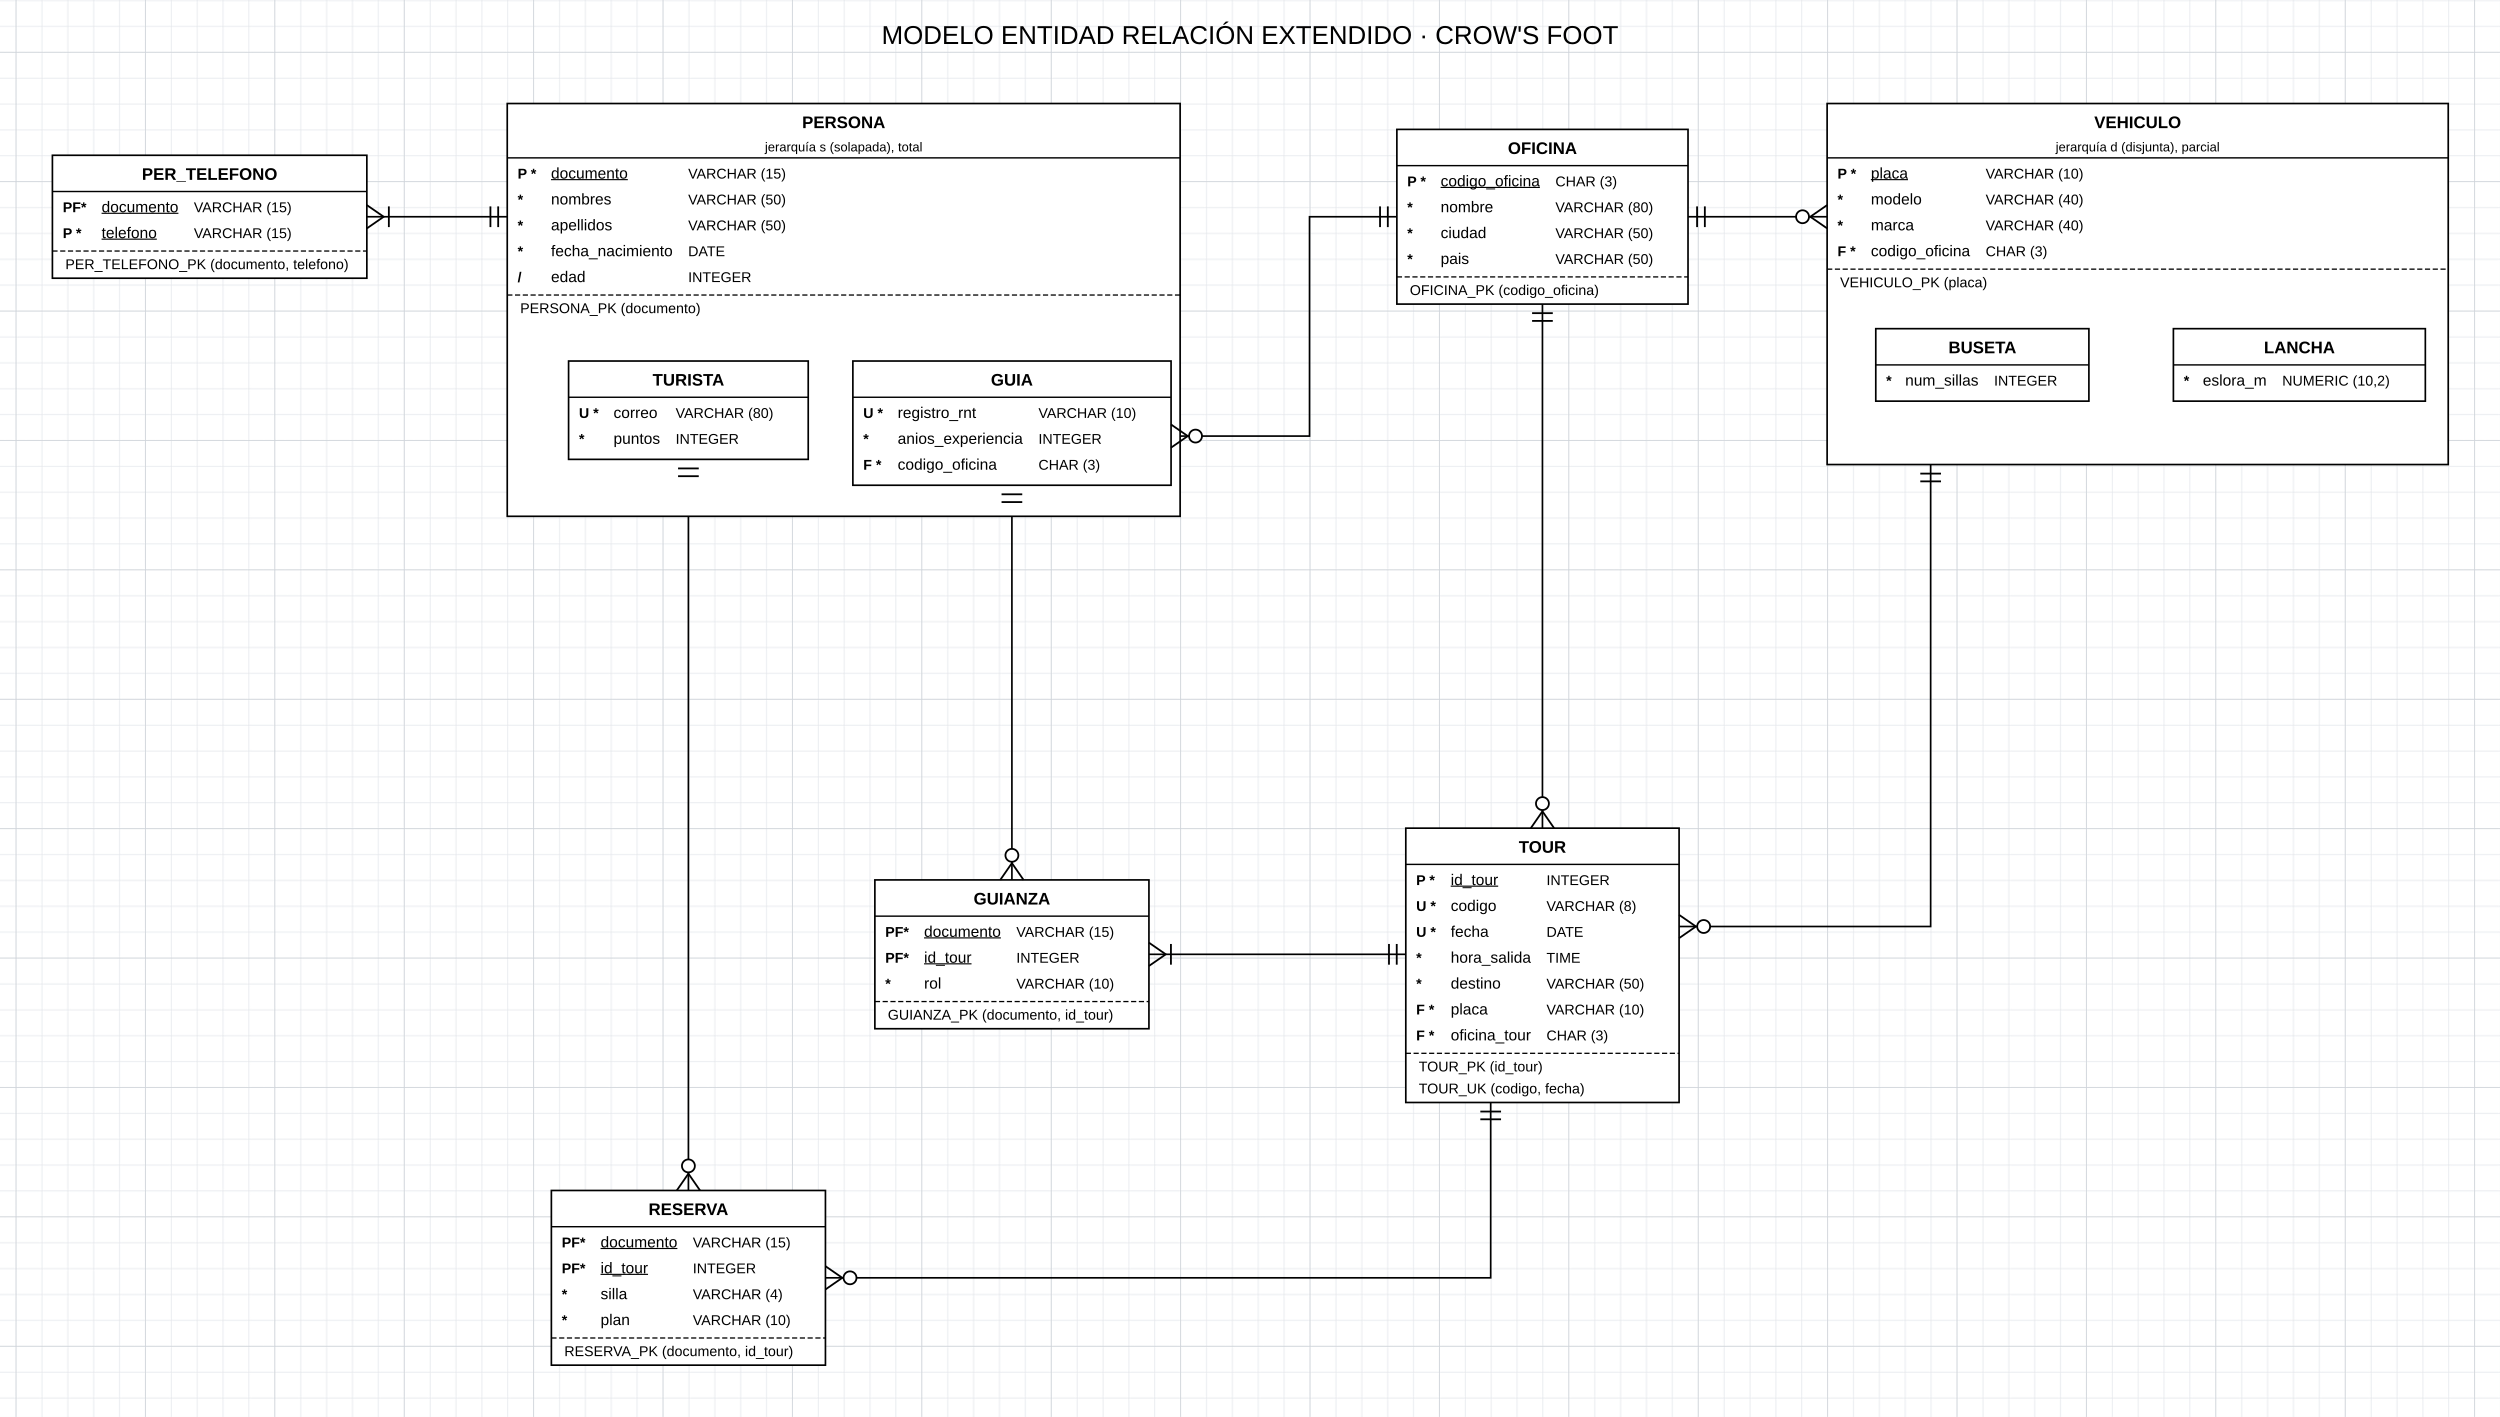
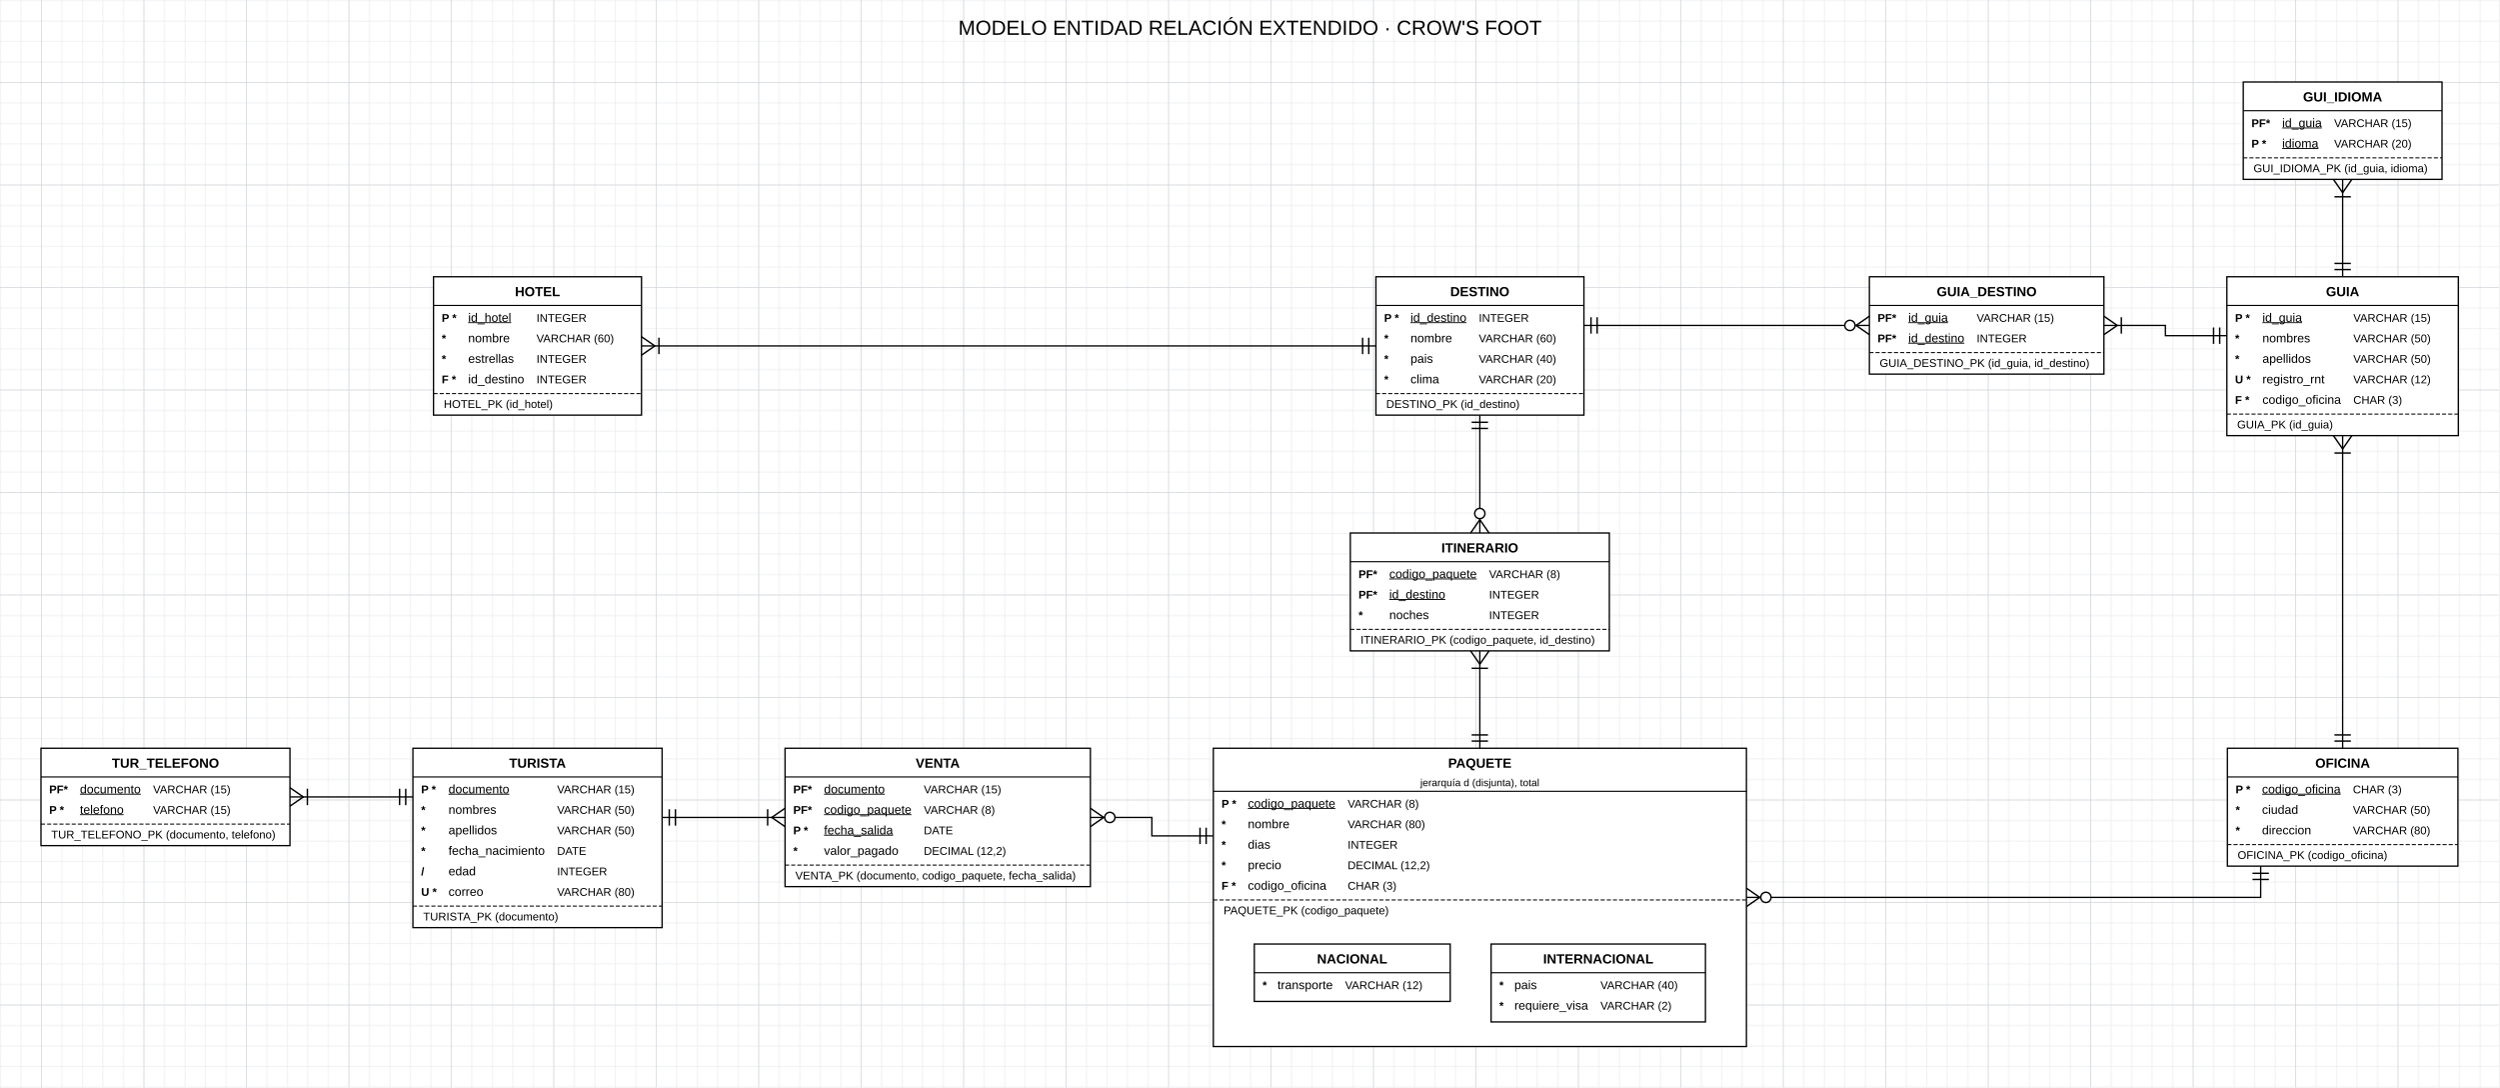
- <svg xmlns="http://www.w3.org/2000/svg" viewBox="-12 -40 1932 1095" width="1932" height="1095" font-family="Arial, Helvetica, sans-serif" role="img">
+ <svg xmlns="http://www.w3.org/2000/svg" viewBox="-40 -80 2439 1061" width="2439" height="1061" font-family="Arial, Helvetica, sans-serif" role="img">
  <defs>
    <pattern id="g1" width="20" height="20" patternUnits="userSpaceOnUse">
      <path d="M 20 0 L 0 0 0 20" fill="none" stroke="#e3e6ea" stroke-width="1" />
    </pattern>
    <pattern id="g2" width="100" height="100" patternUnits="userSpaceOnUse">
      <rect width="100" height="100" fill="url(#g1)" />
      <path d="M 100 0 L 0 0 0 100" fill="none" stroke="#cfd4da" stroke-width="1.2" />
    </pattern>
  </defs>
-   <rect x="-12" y="-40" width="1932" height="1095" fill="#ffffff" />
-   <rect x="-12" y="-40" width="1932" height="1095" fill="url(#g2)" />
-   <text x="954" y="-6" text-anchor="middle" font-size="20" fill="#000">MODELO ENTIDAD RELACIÓN EXTENDIDO · CROW'S FOOT</text>
-   <polyline points="380.0,127.5 271.5,127.5" fill="none" stroke="#000" stroke-width="1.3" />
-   <polyline points="892.9,297.0 1000.0,297.0 1000.0,127.5 1067.5,127.5" fill="none" stroke="#000" stroke-width="1.3" />
-   <polyline points="1400.0,127.5 1292.5,127.5" fill="none" stroke="#000" stroke-width="1.3" />
-   <polyline points="1180.0,600.0 1180.0,195.0" fill="none" stroke="#000" stroke-width="1.3" />
-   <polyline points="1285.6,676.0 1480.0,676.0 1480.0,319.0" fill="none" stroke="#000" stroke-width="1.3" />
-   <polyline points="770.0,640.0 770.0,335.0" fill="none" stroke="#000" stroke-width="1.3" />
-   <polyline points="875.9,697.5 1074.4,697.5" fill="none" stroke="#000" stroke-width="1.3" />
-   <polyline points="520.0,880.0 520.0,315.0" fill="none" stroke="#000" stroke-width="1.3" />
-   <polyline points="625.9,947.5 1140.0,947.5 1140.0,812.0" fill="none" stroke="#000" stroke-width="1.3" />
-   <rect x="380.0" y="40.0" width="520.0" height="319.0" fill="#fff" stroke="#000" stroke-width="1.3" />
-   <text x="640.0" y="59.0" text-anchor="middle" font-size="13" font-weight="bold" fill="#000">PERSONA</text>
-   <text x="640.0" y="77.0" text-anchor="middle" font-size="10" fill="#000">jerarquía s (solapada), total</text>
-   <line x1="380.0" y1="82.0" x2="900.0" y2="82.0" stroke="#000" stroke-width="1.1" />
-   <text x="388.0" y="98.0" font-size="11" font-weight="bold" fill="#000">P *</text>
-   <text x="413.8" y="98.0" font-size="12" fill="#000" text-decoration="underline">documento</text>
-   <text x="519.8" y="98.0" font-size="11" fill="#000">VARCHAR (15)</text>
-   <text x="388.0" y="118.0" font-size="11" font-weight="bold" fill="#000">*</text>
-   <text x="413.8" y="118.0" font-size="12" fill="#000">nombres</text>
-   <text x="519.8" y="118.0" font-size="11" fill="#000">VARCHAR (50)</text>
-   <text x="388.0" y="138.0" font-size="11" font-weight="bold" fill="#000">*</text>
-   <text x="413.8" y="138.0" font-size="12" fill="#000">apellidos</text>
-   <text x="519.8" y="138.0" font-size="11" fill="#000">VARCHAR (50)</text>
-   <text x="388.0" y="158.0" font-size="11" font-weight="bold" fill="#000">*</text>
-   <text x="413.8" y="158.0" font-size="12" fill="#000">fecha_nacimiento</text>
-   <text x="519.8" y="158.0" font-size="11" fill="#000">DATE</text>
-   <text x="388.0" y="178.0" font-size="11" font-weight="bold" fill="#000">/</text>
-   <text x="413.8" y="178.0" font-size="12" fill="#000">edad</text>
-   <text x="519.8" y="178.0" font-size="11" fill="#000">INTEGER</text>
-   <line x1="380.0" y1="188.0" x2="900.0" y2="188.0" stroke="#000" stroke-width="1" stroke-dasharray="4 2" />
-   <text x="390.0" y="202.0" font-size="11" fill="#000">PERSONA_PK (documento)</text>
-   <rect x="647.1" y="239.0" width="245.9" height="96.0" fill="#fff" stroke="#000" stroke-width="1.3" />
-   <text x="770.0" y="258.0" text-anchor="middle" font-size="13" font-weight="bold" fill="#000">GUIA</text>
-   <line x1="647.1" y1="267.0" x2="892.9" y2="267.0" stroke="#000" stroke-width="1.1" />
-   <text x="655.1" y="283.0" font-size="11" font-weight="bold" fill="#000">U *</text>
-   <text x="681.7" y="283.0" font-size="12" fill="#000">registro_rnt</text>
-   <text x="790.5" y="283.0" font-size="11" fill="#000">VARCHAR (10)</text>
-   <text x="655.1" y="303.0" font-size="11" font-weight="bold" fill="#000">*</text>
-   <text x="681.7" y="303.0" font-size="12" fill="#000">anios_experiencia</text>
-   <text x="790.5" y="303.0" font-size="11" fill="#000">INTEGER</text>
-   <text x="655.1" y="323.0" font-size="11" font-weight="bold" fill="#000">F *</text>
-   <text x="681.7" y="323.0" font-size="12" fill="#000">codigo_oficina</text>
-   <text x="790.5" y="323.0" font-size="11" fill="#000">CHAR (3)</text>
-   <rect x="427.4" y="239.0" width="185.2" height="76.0" fill="#fff" stroke="#000" stroke-width="1.3" />
-   <text x="520.0" y="258.0" text-anchor="middle" font-size="13" font-weight="bold" fill="#000">TURISTA</text>
-   <line x1="427.4" y1="267.0" x2="612.6" y2="267.0" stroke="#000" stroke-width="1.1" />
-   <text x="435.4" y="283.0" font-size="11" font-weight="bold" fill="#000">U *</text>
-   <text x="462.1" y="283.0" font-size="12" fill="#000">correo</text>
-   <text x="510.1" y="283.0" font-size="11" fill="#000">VARCHAR (80)</text>
-   <text x="435.4" y="303.0" font-size="11" font-weight="bold" fill="#000">*</text>
-   <text x="462.1" y="303.0" font-size="12" fill="#000">puntos</text>
-   <text x="510.1" y="303.0" font-size="11" fill="#000">INTEGER</text>
-   <rect x="28.5" y="80.0" width="243.0" height="95.0" fill="#fff" stroke="#000" stroke-width="1.3" />
-   <text x="150.0" y="99.0" text-anchor="middle" font-size="13" font-weight="bold" fill="#000">PER_TELEFONO</text>
-   <line x1="28.5" y1="108.0" x2="271.5" y2="108.0" stroke="#000" stroke-width="1.1" />
-   <text x="36.5" y="124.0" font-size="11" font-weight="bold" fill="#000">PF*</text>
-   <text x="66.5" y="124.0" font-size="12" fill="#000" text-decoration="underline">documento</text>
-   <text x="137.8" y="124.0" font-size="11" fill="#000">VARCHAR (15)</text>
-   <text x="36.5" y="144.0" font-size="11" font-weight="bold" fill="#000">P *</text>
-   <text x="66.5" y="144.0" font-size="12" fill="#000" text-decoration="underline">telefono</text>
-   <text x="137.8" y="144.0" font-size="11" fill="#000">VARCHAR (15)</text>
-   <line x1="28.5" y1="154.0" x2="271.5" y2="154.0" stroke="#000" stroke-width="1" stroke-dasharray="4 2" />
-   <text x="38.5" y="168.0" font-size="11" fill="#000">PER_TELEFONO_PK (documento, telefono)</text>
-   <rect x="1067.5" y="60.0" width="225.0" height="135.0" fill="#fff" stroke="#000" stroke-width="1.3" />
-   <text x="1180.0" y="79.0" text-anchor="middle" font-size="13" font-weight="bold" fill="#000">OFICINA</text>
-   <line x1="1067.5" y1="88.0" x2="1292.5" y2="88.0" stroke="#000" stroke-width="1.1" />
-   <text x="1075.5" y="104.0" font-size="11" font-weight="bold" fill="#000">P *</text>
-   <text x="1101.3" y="104.0" font-size="12" fill="#000" text-decoration="underline">codigo_oficina</text>
-   <text x="1190.0" y="104.0" font-size="11" fill="#000">CHAR (3)</text>
-   <text x="1075.5" y="124.0" font-size="11" font-weight="bold" fill="#000">*</text>
-   <text x="1101.3" y="124.0" font-size="12" fill="#000">nombre</text>
-   <text x="1190.0" y="124.0" font-size="11" fill="#000">VARCHAR (80)</text>
-   <text x="1075.5" y="144.0" font-size="11" font-weight="bold" fill="#000">*</text>
-   <text x="1101.3" y="144.0" font-size="12" fill="#000">ciudad</text>
-   <text x="1190.0" y="144.0" font-size="11" fill="#000">VARCHAR (50)</text>
-   <text x="1075.5" y="164.0" font-size="11" font-weight="bold" fill="#000">*</text>
-   <text x="1101.3" y="164.0" font-size="12" fill="#000">pais</text>
-   <text x="1190.0" y="164.0" font-size="11" fill="#000">VARCHAR (50)</text>
-   <line x1="1067.5" y1="174.0" x2="1292.5" y2="174.0" stroke="#000" stroke-width="1" stroke-dasharray="4 2" />
-   <text x="1077.5" y="188.0" font-size="11" fill="#000">OFICINA_PK (codigo_oficina)</text>
-   <rect x="1400.0" y="40.0" width="480.0" height="279.0" fill="#fff" stroke="#000" stroke-width="1.3" />
-   <text x="1640.0" y="59.0" text-anchor="middle" font-size="13" font-weight="bold" fill="#000">VEHICULO</text>
-   <text x="1640.0" y="77.0" text-anchor="middle" font-size="10" fill="#000">jerarquía d (disjunta), parcial</text>
-   <line x1="1400.0" y1="82.0" x2="1880.0" y2="82.0" stroke="#000" stroke-width="1.1" />
-   <text x="1408.0" y="98.0" font-size="11" font-weight="bold" fill="#000">P *</text>
-   <text x="1433.8" y="98.0" font-size="12" fill="#000" text-decoration="underline">placa</text>
-   <text x="1522.5" y="98.0" font-size="11" fill="#000">VARCHAR (10)</text>
-   <text x="1408.0" y="118.0" font-size="11" font-weight="bold" fill="#000">*</text>
-   <text x="1433.8" y="118.0" font-size="12" fill="#000">modelo</text>
-   <text x="1522.5" y="118.0" font-size="11" fill="#000">VARCHAR (40)</text>
-   <text x="1408.0" y="138.0" font-size="11" font-weight="bold" fill="#000">*</text>
-   <text x="1433.8" y="138.0" font-size="12" fill="#000">marca</text>
-   <text x="1522.5" y="138.0" font-size="11" fill="#000">VARCHAR (40)</text>
-   <text x="1408.0" y="158.0" font-size="11" font-weight="bold" fill="#000">F *</text>
-   <text x="1433.8" y="158.0" font-size="12" fill="#000">codigo_oficina</text>
-   <text x="1522.5" y="158.0" font-size="11" fill="#000">CHAR (3)</text>
-   <line x1="1400.0" y1="168.0" x2="1880.0" y2="168.0" stroke="#000" stroke-width="1" stroke-dasharray="4 2" />
-   <text x="1410.0" y="182.0" font-size="11" fill="#000">VEHICULO_PK (placa)</text>
-   <rect x="1437.6" y="214.0" width="164.7" height="56.0" fill="#fff" stroke="#000" stroke-width="1.3" />
-   <text x="1520.0" y="233.0" text-anchor="middle" font-size="13" font-weight="bold" fill="#000">BUSETA</text>
-   <line x1="1437.6" y1="242.0" x2="1602.4" y2="242.0" stroke="#000" stroke-width="1.1" />
-   <text x="1445.6" y="258.0" font-size="11" font-weight="bold" fill="#000">*</text>
-   <text x="1460.3" y="258.0" font-size="12" fill="#000">num_sillas</text>
-   <text x="1529.0" y="258.0" font-size="11" fill="#000">INTEGER</text>
-   <rect x="1667.6" y="214.0" width="194.7" height="56.0" fill="#fff" stroke="#000" stroke-width="1.3" />
-   <text x="1765.0" y="233.0" text-anchor="middle" font-size="13" font-weight="bold" fill="#000">LANCHA</text>
-   <line x1="1667.6" y1="242.0" x2="1862.4" y2="242.0" stroke="#000" stroke-width="1.1" />
-   <text x="1675.6" y="258.0" font-size="11" font-weight="bold" fill="#000">*</text>
-   <text x="1690.3" y="258.0" font-size="12" fill="#000">eslora_m</text>
-   <text x="1751.7" y="258.0" font-size="11" fill="#000">NUMERIC (10,2)</text>
-   <rect x="664.1" y="640.0" width="211.8" height="115.0" fill="#fff" stroke="#000" stroke-width="1.3" />
-   <text x="770.0" y="659.0" text-anchor="middle" font-size="13" font-weight="bold" fill="#000">GUIANZA</text>
-   <line x1="664.1" y1="668.0" x2="875.9" y2="668.0" stroke="#000" stroke-width="1.1" />
-   <text x="672.1" y="684.0" font-size="11" font-weight="bold" fill="#000">PF*</text>
-   <text x="702.1" y="684.0" font-size="12" fill="#000" text-decoration="underline">documento</text>
-   <text x="773.4" y="684.0" font-size="11" fill="#000">VARCHAR (15)</text>
-   <text x="672.1" y="704.0" font-size="11" font-weight="bold" fill="#000">PF*</text>
-   <text x="702.1" y="704.0" font-size="12" fill="#000" text-decoration="underline">id_tour</text>
-   <text x="773.4" y="704.0" font-size="11" fill="#000">INTEGER</text>
-   <text x="672.1" y="724.0" font-size="11" font-weight="bold" fill="#000">*</text>
-   <text x="702.1" y="724.0" font-size="12" fill="#000">rol</text>
-   <text x="773.4" y="724.0" font-size="11" fill="#000">VARCHAR (10)</text>
-   <line x1="664.1" y1="734.0" x2="875.9" y2="734.0" stroke="#000" stroke-width="1" stroke-dasharray="4 2" />
-   <text x="674.1" y="748.0" font-size="11" fill="#000">GUIANZA_PK (documento, id_tour)</text>
-   <rect x="1074.4" y="600.0" width="211.2" height="212.0" fill="#fff" stroke="#000" stroke-width="1.3" />
-   <text x="1180.0" y="619.0" text-anchor="middle" font-size="13" font-weight="bold" fill="#000">TOUR</text>
-   <line x1="1074.4" y1="628.0" x2="1285.6" y2="628.0" stroke="#000" stroke-width="1.1" />
-   <text x="1082.4" y="644.0" font-size="11" font-weight="bold" fill="#000">P *</text>
-   <text x="1109.1" y="644.0" font-size="12" fill="#000" text-decoration="underline">id_tour</text>
-   <text x="1183.1" y="644.0" font-size="11" fill="#000">INTEGER</text>
-   <text x="1082.4" y="664.0" font-size="11" font-weight="bold" fill="#000">U *</text>
-   <text x="1109.1" y="664.0" font-size="12" fill="#000">codigo</text>
-   <text x="1183.1" y="664.0" font-size="11" fill="#000">VARCHAR (8)</text>
-   <text x="1082.4" y="684.0" font-size="11" font-weight="bold" fill="#000">U *</text>
-   <text x="1109.1" y="684.0" font-size="12" fill="#000">fecha</text>
-   <text x="1183.1" y="684.0" font-size="11" fill="#000">DATE</text>
-   <text x="1082.4" y="704.0" font-size="11" font-weight="bold" fill="#000">*</text>
-   <text x="1109.1" y="704.0" font-size="12" fill="#000">hora_salida</text>
-   <text x="1183.1" y="704.0" font-size="11" fill="#000">TIME</text>
-   <text x="1082.4" y="724.0" font-size="11" font-weight="bold" fill="#000">*</text>
-   <text x="1109.1" y="724.0" font-size="12" fill="#000">destino</text>
-   <text x="1183.1" y="724.0" font-size="11" fill="#000">VARCHAR (50)</text>
-   <text x="1082.4" y="744.0" font-size="11" font-weight="bold" fill="#000">F *</text>
-   <text x="1109.1" y="744.0" font-size="12" fill="#000">placa</text>
-   <text x="1183.1" y="744.0" font-size="11" fill="#000">VARCHAR (10)</text>
-   <text x="1082.4" y="764.0" font-size="11" font-weight="bold" fill="#000">F *</text>
-   <text x="1109.1" y="764.0" font-size="12" fill="#000">oficina_tour</text>
-   <text x="1183.1" y="764.0" font-size="11" fill="#000">CHAR (3)</text>
-   <line x1="1074.4" y1="774.0" x2="1285.6" y2="774.0" stroke="#000" stroke-width="1" stroke-dasharray="4 2" />
-   <text x="1084.4" y="788.0" font-size="11" fill="#000">TOUR_PK (id_tour)</text>
-   <text x="1084.4" y="805.0" font-size="11" fill="#000">TOUR_UK (codigo, fecha)</text>
-   <rect x="414.1" y="880.0" width="211.8" height="135.0" fill="#fff" stroke="#000" stroke-width="1.3" />
-   <text x="520.0" y="899.0" text-anchor="middle" font-size="13" font-weight="bold" fill="#000">RESERVA</text>
-   <line x1="414.1" y1="908.0" x2="625.9" y2="908.0" stroke="#000" stroke-width="1.1" />
-   <text x="422.1" y="924.0" font-size="11" font-weight="bold" fill="#000">PF*</text>
-   <text x="452.1" y="924.0" font-size="12" fill="#000" text-decoration="underline">documento</text>
-   <text x="523.4" y="924.0" font-size="11" fill="#000">VARCHAR (15)</text>
-   <text x="422.1" y="944.0" font-size="11" font-weight="bold" fill="#000">PF*</text>
-   <text x="452.1" y="944.0" font-size="12" fill="#000" text-decoration="underline">id_tour</text>
-   <text x="523.4" y="944.0" font-size="11" fill="#000">INTEGER</text>
-   <text x="422.1" y="964.0" font-size="11" font-weight="bold" fill="#000">*</text>
-   <text x="452.1" y="964.0" font-size="12" fill="#000">silla</text>
-   <text x="523.4" y="964.0" font-size="11" fill="#000">VARCHAR (4)</text>
-   <text x="422.1" y="984.0" font-size="11" font-weight="bold" fill="#000">*</text>
-   <text x="452.1" y="984.0" font-size="12" fill="#000">plan</text>
-   <text x="523.4" y="984.0" font-size="11" fill="#000">VARCHAR (10)</text>
-   <line x1="414.1" y1="994.0" x2="625.9" y2="994.0" stroke="#000" stroke-width="1" stroke-dasharray="4 2" />
-   <text x="424.1" y="1008.0" font-size="11" fill="#000">RESERVA_PK (documento, id_tour)</text>
-   <line x1="373.0" y1="135.5" x2="373.0" y2="119.5" stroke="#000" stroke-width="1.4" fill="none" />
-   <line x1="367.0" y1="135.5" x2="367.0" y2="119.5" stroke="#000" stroke-width="1.4" fill="none" />
-   <polyline points="271.5,118.5 284.5,127.5 271.5,136.5" stroke="#000" stroke-width="1.4" fill="none" />
-   <line x1="288.5" y1="119.5" x2="288.5" y2="135.5" stroke="#000" stroke-width="1.4" fill="none" />
-   <polyline points="892.9,288.0 905.9,297.0 892.9,306.0" stroke="#000" stroke-width="1.4" fill="none" />
-   <circle cx="911.9" cy="297.0" r="5" fill="#fff" stroke="#000" stroke-width="1.4" />
-   <line x1="1060.5" y1="135.5" x2="1060.5" y2="119.5" stroke="#000" stroke-width="1.4" fill="none" />
-   <line x1="1054.5" y1="135.5" x2="1054.5" y2="119.5" stroke="#000" stroke-width="1.4" fill="none" />
-   <polyline points="1400.0,136.5 1387.0,127.5 1400.0,118.5" stroke="#000" stroke-width="1.4" fill="none" />
-   <circle cx="1381.0" cy="127.5" r="5" fill="#fff" stroke="#000" stroke-width="1.4" />
-   <line x1="1299.5" y1="119.5" x2="1299.5" y2="135.5" stroke="#000" stroke-width="1.4" fill="none" />
-   <line x1="1305.5" y1="119.5" x2="1305.5" y2="135.5" stroke="#000" stroke-width="1.4" fill="none" />
-   <polyline points="1171.0,600.0 1180.0,587.0 1189.0,600.0" stroke="#000" stroke-width="1.4" fill="none" />
-   <circle cx="1180.0" cy="581.0" r="5" fill="#fff" stroke="#000" stroke-width="1.4" />
-   <line x1="1188.0" y1="202.0" x2="1172.0" y2="202.0" stroke="#000" stroke-width="1.4" fill="none" />
-   <line x1="1188.0" y1="208.0" x2="1172.0" y2="208.0" stroke="#000" stroke-width="1.4" fill="none" />
-   <polyline points="1285.6,667.0 1298.6,676.0 1285.6,685.0" stroke="#000" stroke-width="1.4" fill="none" />
-   <circle cx="1304.6" cy="676.0" r="5" fill="#fff" stroke="#000" stroke-width="1.4" />
-   <line x1="1488.0" y1="326.0" x2="1472.0" y2="326.0" stroke="#000" stroke-width="1.4" fill="none" />
-   <line x1="1488.0" y1="332.0" x2="1472.0" y2="332.0" stroke="#000" stroke-width="1.4" fill="none" />
-   <polyline points="761.0,640.0 770.0,627.0 779.0,640.0" stroke="#000" stroke-width="1.4" fill="none" />
-   <circle cx="770.0" cy="621.0" r="5" fill="#fff" stroke="#000" stroke-width="1.4" />
-   <line x1="778.0" y1="342.0" x2="762.0" y2="342.0" stroke="#000" stroke-width="1.4" fill="none" />
-   <line x1="778.0" y1="348.0" x2="762.0" y2="348.0" stroke="#000" stroke-width="1.4" fill="none" />
-   <polyline points="875.9,688.5 888.9,697.5 875.9,706.5" stroke="#000" stroke-width="1.4" fill="none" />
-   <line x1="892.9" y1="689.5" x2="892.9" y2="705.5" stroke="#000" stroke-width="1.4" fill="none" />
-   <line x1="1067.4" y1="705.5" x2="1067.4" y2="689.5" stroke="#000" stroke-width="1.4" fill="none" />
-   <line x1="1061.4" y1="705.5" x2="1061.4" y2="689.5" stroke="#000" stroke-width="1.4" fill="none" />
-   <polyline points="511.0,880.0 520.0,867.0 529.0,880.0" stroke="#000" stroke-width="1.4" fill="none" />
-   <circle cx="520.0" cy="861.0" r="5" fill="#fff" stroke="#000" stroke-width="1.4" />
-   <line x1="528.0" y1="322.0" x2="512.0" y2="322.0" stroke="#000" stroke-width="1.4" fill="none" />
-   <line x1="528.0" y1="328.0" x2="512.0" y2="328.0" stroke="#000" stroke-width="1.4" fill="none" />
-   <polyline points="625.9,938.5 638.9,947.5 625.9,956.5" stroke="#000" stroke-width="1.4" fill="none" />
-   <circle cx="644.9" cy="947.5" r="5" fill="#fff" stroke="#000" stroke-width="1.4" />
-   <line x1="1148.0" y1="819.0" x2="1132.0" y2="819.0" stroke="#000" stroke-width="1.4" fill="none" />
-   <line x1="1148.0" y1="825.0" x2="1132.0" y2="825.0" stroke="#000" stroke-width="1.4" fill="none" />
+   <rect x="-40" y="-80" width="2439" height="1061" fill="#ffffff" />
+   <rect x="-40" y="-80" width="2439" height="1061" fill="url(#g2)" />
+   <text x="1180" y="-46" text-anchor="middle" font-size="20" fill="#000">MODELO ENTIDAD RELACIÓN EXTENDIDO · CROW'S FOOT</text>
+   <polyline points="2246.4,95.0 2246.4,190.0" fill="none" stroke="#000" stroke-width="1.3" />
+   <polyline points="1404.3,440.0 1404.3,325.0" fill="none" stroke="#000" stroke-width="1.3" />
+   <polyline points="1404.3,555.0 1404.3,650.0" fill="none" stroke="#000" stroke-width="1.3" />
+   <polyline points="2013.4,237.5 2073.4,237.5 2073.4,247.5 2133.4,247.5" fill="none" stroke="#000" stroke-width="1.3" />
+   <polyline points="243.0,697.5 363.0,697.5" fill="none" stroke="#000" stroke-width="1.3" />
+   <polyline points="726.2,717.5 606.2,717.5" fill="none" stroke="#000" stroke-width="1.3" />
+   <polyline points="2246.4,345.0 2246.4,650.0" fill="none" stroke="#000" stroke-width="1.3" />
+   <polyline points="1784.5,237.5 1505.8,237.5" fill="none" stroke="#000" stroke-width="1.3" />
+   <polyline points="1024.2,717.5 1084.2,717.5 1084.2,735.5 1144.2,735.5" fill="none" stroke="#000" stroke-width="1.3" />
+   <polyline points="586.1,257.5 1302.9,257.5" fill="none" stroke="#000" stroke-width="1.3" />
+   <polyline points="1664.5,795.5 2166.4,795.5 2166.4,765.0" fill="none" stroke="#000" stroke-width="1.3" />
+   <rect x="1144.2" y="650.0" width="520.3" height="291.0" fill="#fff" stroke="#000" stroke-width="1.3" />
+   <text x="1404.3" y="669.0" text-anchor="middle" font-size="13" font-weight="bold" fill="#000">PAQUETE</text>
+   <text x="1404.3" y="687.0" text-anchor="middle" font-size="10" fill="#000">jerarquía d (disjunta), total</text>
+   <line x1="1144.2" y1="692.0" x2="1664.5" y2="692.0" stroke="#000" stroke-width="1.1" />
+   <text x="1152.2" y="708.0" font-size="11" font-weight="bold" fill="#000">P *</text>
+   <text x="1177.9" y="708.0" font-size="12" fill="#000" text-decoration="underline">codigo_paquete</text>
+   <text x="1275.3" y="708.0" font-size="11" fill="#000">VARCHAR (8)</text>
+   <text x="1152.2" y="728.0" font-size="11" font-weight="bold" fill="#000">*</text>
+   <text x="1177.9" y="728.0" font-size="12" fill="#000">nombre</text>
+   <text x="1275.3" y="728.0" font-size="11" fill="#000">VARCHAR (80)</text>
+   <text x="1152.2" y="748.0" font-size="11" font-weight="bold" fill="#000">*</text>
+   <text x="1177.9" y="748.0" font-size="12" fill="#000">dias</text>
+   <text x="1275.3" y="748.0" font-size="11" fill="#000">INTEGER</text>
+   <text x="1152.2" y="768.0" font-size="11" font-weight="bold" fill="#000">*</text>
+   <text x="1177.9" y="768.0" font-size="12" fill="#000">precio</text>
+   <text x="1275.3" y="768.0" font-size="11" fill="#000">DECIMAL (12,2)</text>
+   <text x="1152.2" y="788.0" font-size="11" font-weight="bold" fill="#000">F *</text>
+   <text x="1177.9" y="788.0" font-size="12" fill="#000">codigo_oficina</text>
+   <text x="1275.3" y="788.0" font-size="11" fill="#000">CHAR (3)</text>
+   <line x1="1144.2" y1="798.0" x2="1664.5" y2="798.0" stroke="#000" stroke-width="1" stroke-dasharray="4 2" />
+   <text x="1154.2" y="812.0" font-size="11" fill="#000">PAQUETE_PK (codigo_paquete)</text>
+   <rect x="1184.2" y="841.0" width="191.2" height="56.0" fill="#fff" stroke="#000" stroke-width="1.3" />
+   <text x="1279.7" y="860.0" text-anchor="middle" font-size="13" font-weight="bold" fill="#000">NACIONAL</text>
+   <line x1="1184.2" y1="869.0" x2="1375.3" y2="869.0" stroke="#000" stroke-width="1.1" />
+   <text x="1192.2" y="885.0" font-size="11" font-weight="bold" fill="#000">*</text>
+   <text x="1206.8" y="885.0" font-size="12" fill="#000">transporte</text>
+   <text x="1272.8" y="885.0" font-size="11" fill="#000">VARCHAR (12)</text>
+   <rect x="1415.3" y="841.0" width="209.2" height="76.0" fill="#fff" stroke="#000" stroke-width="1.3" />
+   <text x="1519.9" y="860.0" text-anchor="middle" font-size="13" font-weight="bold" fill="#000">INTERNACIONAL</text>
+   <line x1="1415.3" y1="869.0" x2="1624.5" y2="869.0" stroke="#000" stroke-width="1.1" />
+   <text x="1423.3" y="885.0" font-size="11" font-weight="bold" fill="#000">*</text>
+   <text x="1438.0" y="885.0" font-size="12" fill="#000">pais</text>
+   <text x="1522.0" y="885.0" font-size="11" fill="#000">VARCHAR (40)</text>
+   <text x="1423.3" y="905.0" font-size="11" font-weight="bold" fill="#000">*</text>
+   <text x="1438.0" y="905.0" font-size="12" fill="#000">requiere_visa</text>
+   <text x="1522.0" y="905.0" font-size="11" fill="#000">VARCHAR (2)</text>
+   <rect x="383.1" y="190.0" width="203.0" height="135.0" fill="#fff" stroke="#000" stroke-width="1.3" />
+   <text x="484.6" y="209.0" text-anchor="middle" font-size="13" font-weight="bold" fill="#000">HOTEL</text>
+   <line x1="383.1" y1="218.0" x2="586.1" y2="218.0" stroke="#000" stroke-width="1.1" />
+   <text x="391.1" y="234.0" font-size="11" font-weight="bold" fill="#000">P *</text>
+   <text x="416.9" y="234.0" font-size="12" fill="#000" text-decoration="underline">id_hotel</text>
+   <text x="483.6" y="234.0" font-size="11" fill="#000">INTEGER</text>
+   <text x="391.1" y="254.0" font-size="11" font-weight="bold" fill="#000">*</text>
+   <text x="416.9" y="254.0" font-size="12" fill="#000">nombre</text>
+   <text x="483.6" y="254.0" font-size="11" fill="#000">VARCHAR (60)</text>
+   <text x="391.1" y="274.0" font-size="11" font-weight="bold" fill="#000">*</text>
+   <text x="416.9" y="274.0" font-size="12" fill="#000">estrellas</text>
+   <text x="483.6" y="274.0" font-size="11" fill="#000">INTEGER</text>
+   <text x="391.1" y="294.0" font-size="11" font-weight="bold" fill="#000">F *</text>
+   <text x="416.9" y="294.0" font-size="12" fill="#000">id_destino</text>
+   <text x="483.6" y="294.0" font-size="11" fill="#000">INTEGER</text>
+   <line x1="383.1" y1="304.0" x2="586.1" y2="304.0" stroke="#000" stroke-width="1" stroke-dasharray="4 2" />
+   <text x="393.1" y="318.0" font-size="11" fill="#000">HOTEL_PK (id_hotel)</text>
+   <rect x="1302.9" y="190.0" width="203.0" height="135.0" fill="#fff" stroke="#000" stroke-width="1.3" />
+   <text x="1404.3" y="209.0" text-anchor="middle" font-size="13" font-weight="bold" fill="#000">DESTINO</text>
+   <line x1="1302.9" y1="218.0" x2="1505.8" y2="218.0" stroke="#000" stroke-width="1.1" />
+   <text x="1310.9" y="234.0" font-size="11" font-weight="bold" fill="#000">P *</text>
+   <text x="1336.6" y="234.0" font-size="12" fill="#000" text-decoration="underline">id_destino</text>
+   <text x="1403.3" y="234.0" font-size="11" fill="#000">INTEGER</text>
+   <text x="1310.9" y="254.0" font-size="11" font-weight="bold" fill="#000">*</text>
+   <text x="1336.6" y="254.0" font-size="12" fill="#000">nombre</text>
+   <text x="1403.3" y="254.0" font-size="11" fill="#000">VARCHAR (60)</text>
+   <text x="1310.9" y="274.0" font-size="11" font-weight="bold" fill="#000">*</text>
+   <text x="1336.6" y="274.0" font-size="12" fill="#000">pais</text>
+   <text x="1403.3" y="274.0" font-size="11" fill="#000">VARCHAR (40)</text>
+   <text x="1310.9" y="294.0" font-size="11" font-weight="bold" fill="#000">*</text>
+   <text x="1336.6" y="294.0" font-size="12" fill="#000">clima</text>
+   <text x="1403.3" y="294.0" font-size="11" fill="#000">VARCHAR (20)</text>
+   <line x1="1302.9" y1="304.0" x2="1505.8" y2="304.0" stroke="#000" stroke-width="1" stroke-dasharray="4 2" />
+   <text x="1312.9" y="318.0" font-size="11" fill="#000">DESTINO_PK (id_destino)</text>
+   <rect x="2133.4" y="190.0" width="225.9" height="155.0" fill="#fff" stroke="#000" stroke-width="1.3" />
+   <text x="2246.4" y="209.0" text-anchor="middle" font-size="13" font-weight="bold" fill="#000">GUIA</text>
+   <line x1="2133.4" y1="218.0" x2="2359.3" y2="218.0" stroke="#000" stroke-width="1.1" />
+   <text x="2141.4" y="234.0" font-size="11" font-weight="bold" fill="#000">P *</text>
+   <text x="2168.1" y="234.0" font-size="12" fill="#000" text-decoration="underline">id_guia</text>
+   <text x="2256.8" y="234.0" font-size="11" fill="#000">VARCHAR (15)</text>
+   <text x="2141.4" y="254.0" font-size="11" font-weight="bold" fill="#000">*</text>
+   <text x="2168.1" y="254.0" font-size="12" fill="#000">nombres</text>
+   <text x="2256.8" y="254.0" font-size="11" fill="#000">VARCHAR (50)</text>
+   <text x="2141.4" y="274.0" font-size="11" font-weight="bold" fill="#000">*</text>
+   <text x="2168.1" y="274.0" font-size="12" fill="#000">apellidos</text>
+   <text x="2256.8" y="274.0" font-size="11" fill="#000">VARCHAR (50)</text>
+   <text x="2141.4" y="294.0" font-size="11" font-weight="bold" fill="#000">U *</text>
+   <text x="2168.1" y="294.0" font-size="12" fill="#000">registro_rnt</text>
+   <text x="2256.8" y="294.0" font-size="11" fill="#000">VARCHAR (12)</text>
+   <text x="2141.4" y="314.0" font-size="11" font-weight="bold" fill="#000">F *</text>
+   <text x="2168.1" y="314.0" font-size="12" fill="#000">codigo_oficina</text>
+   <text x="2256.8" y="314.0" font-size="11" fill="#000">CHAR (3)</text>
+   <line x1="2133.4" y1="324.0" x2="2359.3" y2="324.0" stroke="#000" stroke-width="1" stroke-dasharray="4 2" />
+   <text x="2143.4" y="338.0" font-size="11" fill="#000">GUIA_PK (id_guia)</text>
+   <rect x="363.0" y="650.0" width="243.2" height="175.0" fill="#fff" stroke="#000" stroke-width="1.3" />
+   <text x="484.6" y="669.0" text-anchor="middle" font-size="13" font-weight="bold" fill="#000">TURISTA</text>
+   <line x1="363.0" y1="678.0" x2="606.2" y2="678.0" stroke="#000" stroke-width="1.1" />
+   <text x="371.0" y="694.0" font-size="11" font-weight="bold" fill="#000">P *</text>
+   <text x="397.7" y="694.0" font-size="12" fill="#000" text-decoration="underline">documento</text>
+   <text x="503.7" y="694.0" font-size="11" fill="#000">VARCHAR (15)</text>
+   <text x="371.0" y="714.0" font-size="11" font-weight="bold" fill="#000">*</text>
+   <text x="397.7" y="714.0" font-size="12" fill="#000">nombres</text>
+   <text x="503.7" y="714.0" font-size="11" fill="#000">VARCHAR (50)</text>
+   <text x="371.0" y="734.0" font-size="11" font-weight="bold" fill="#000">*</text>
+   <text x="397.7" y="734.0" font-size="12" fill="#000">apellidos</text>
+   <text x="503.7" y="734.0" font-size="11" fill="#000">VARCHAR (50)</text>
+   <text x="371.0" y="754.0" font-size="11" font-weight="bold" fill="#000">*</text>
+   <text x="397.7" y="754.0" font-size="12" fill="#000">fecha_nacimiento</text>
+   <text x="503.7" y="754.0" font-size="11" fill="#000">DATE</text>
+   <text x="371.0" y="774.0" font-size="11" font-weight="bold" fill="#000">/</text>
+   <text x="397.7" y="774.0" font-size="12" fill="#000">edad</text>
+   <text x="503.7" y="774.0" font-size="11" fill="#000">INTEGER</text>
+   <text x="371.0" y="794.0" font-size="11" font-weight="bold" fill="#000">U *</text>
+   <text x="397.7" y="794.0" font-size="12" fill="#000">correo</text>
+   <text x="503.7" y="794.0" font-size="11" fill="#000">VARCHAR (80)</text>
+   <line x1="363.0" y1="804.0" x2="606.2" y2="804.0" stroke="#000" stroke-width="1" stroke-dasharray="4 2" />
+   <text x="373.0" y="818.0" font-size="11" fill="#000">TURISTA_PK (documento)</text>
+   <rect x="2133.9" y="650.0" width="225.0" height="115.0" fill="#fff" stroke="#000" stroke-width="1.3" />
+   <text x="2246.4" y="669.0" text-anchor="middle" font-size="13" font-weight="bold" fill="#000">OFICINA</text>
+   <line x1="2133.9" y1="678.0" x2="2358.9" y2="678.0" stroke="#000" stroke-width="1.1" />
+   <text x="2141.9" y="694.0" font-size="11" font-weight="bold" fill="#000">P *</text>
+   <text x="2167.7" y="694.0" font-size="12" fill="#000" text-decoration="underline">codigo_oficina</text>
+   <text x="2256.4" y="694.0" font-size="11" fill="#000">CHAR (3)</text>
+   <text x="2141.9" y="714.0" font-size="11" font-weight="bold" fill="#000">*</text>
+   <text x="2167.7" y="714.0" font-size="12" fill="#000">ciudad</text>
+   <text x="2256.4" y="714.0" font-size="11" fill="#000">VARCHAR (50)</text>
+   <text x="2141.9" y="734.0" font-size="11" font-weight="bold" fill="#000">*</text>
+   <text x="2167.7" y="734.0" font-size="12" fill="#000">direccion</text>
+   <text x="2256.4" y="734.0" font-size="11" fill="#000">VARCHAR (80)</text>
+   <line x1="2133.9" y1="744.0" x2="2358.9" y2="744.0" stroke="#000" stroke-width="1" stroke-dasharray="4 2" />
+   <text x="2143.9" y="758.0" font-size="11" fill="#000">OFICINA_PK (codigo_oficina)</text>
+   <rect x="2149.4" y="0.0" width="194.0" height="95.0" fill="#fff" stroke="#000" stroke-width="1.3" />
+   <text x="2246.4" y="19.0" text-anchor="middle" font-size="13" font-weight="bold" fill="#000">GUI_IDIOMA</text>
+   <line x1="2149.4" y1="28.0" x2="2343.4" y2="28.0" stroke="#000" stroke-width="1.1" />
+   <text x="2157.4" y="44.0" font-size="11" font-weight="bold" fill="#000">PF*</text>
+   <text x="2187.4" y="44.0" font-size="12" fill="#000" text-decoration="underline">id_guia</text>
+   <text x="2238.1" y="44.0" font-size="11" fill="#000">VARCHAR (15)</text>
+   <text x="2157.4" y="64.0" font-size="11" font-weight="bold" fill="#000">P *</text>
+   <text x="2187.4" y="64.0" font-size="12" fill="#000" text-decoration="underline">idioma</text>
+   <text x="2238.1" y="64.0" font-size="11" fill="#000">VARCHAR (20)</text>
+   <line x1="2149.4" y1="74.0" x2="2343.4" y2="74.0" stroke="#000" stroke-width="1" stroke-dasharray="4 2" />
+   <text x="2159.4" y="88.0" font-size="11" fill="#000">GUI_IDIOMA_PK (id_guia, idioma)</text>
+   <rect x="0.0" y="650.0" width="243.0" height="95.0" fill="#fff" stroke="#000" stroke-width="1.3" />
+   <text x="121.5" y="669.0" text-anchor="middle" font-size="13" font-weight="bold" fill="#000">TUR_TELEFONO</text>
+   <line x1="0.0" y1="678.0" x2="243.0" y2="678.0" stroke="#000" stroke-width="1.1" />
+   <text x="8.0" y="694.0" font-size="11" font-weight="bold" fill="#000">PF*</text>
+   <text x="38.0" y="694.0" font-size="12" fill="#000" text-decoration="underline">documento</text>
+   <text x="109.4" y="694.0" font-size="11" fill="#000">VARCHAR (15)</text>
+   <text x="8.0" y="714.0" font-size="11" font-weight="bold" fill="#000">P *</text>
+   <text x="38.0" y="714.0" font-size="12" fill="#000" text-decoration="underline">telefono</text>
+   <text x="109.4" y="714.0" font-size="11" fill="#000">VARCHAR (15)</text>
+   <line x1="0.0" y1="724.0" x2="243.0" y2="724.0" stroke="#000" stroke-width="1" stroke-dasharray="4 2" />
+   <text x="10.0" y="738.0" font-size="11" fill="#000">TUR_TELEFONO_PK (documento, telefono)</text>
+   <rect x="1784.5" y="190.0" width="228.9" height="95.0" fill="#fff" stroke="#000" stroke-width="1.3" />
+   <text x="1899.0" y="209.0" text-anchor="middle" font-size="13" font-weight="bold" fill="#000">GUIA_DESTINO</text>
+   <line x1="1784.5" y1="218.0" x2="2013.4" y2="218.0" stroke="#000" stroke-width="1.1" />
+   <text x="1792.5" y="234.0" font-size="11" font-weight="bold" fill="#000">PF*</text>
+   <text x="1822.5" y="234.0" font-size="12" fill="#000" text-decoration="underline">id_guia</text>
+   <text x="1889.2" y="234.0" font-size="11" fill="#000">VARCHAR (15)</text>
+   <text x="1792.5" y="254.0" font-size="11" font-weight="bold" fill="#000">PF*</text>
+   <text x="1822.5" y="254.0" font-size="12" fill="#000" text-decoration="underline">id_destino</text>
+   <text x="1889.2" y="254.0" font-size="11" fill="#000">INTEGER</text>
+   <line x1="1784.5" y1="264.0" x2="2013.4" y2="264.0" stroke="#000" stroke-width="1" stroke-dasharray="4 2" />
+   <text x="1794.5" y="278.0" font-size="11" fill="#000">GUIA_DESTINO_PK (id_guia, id_destino)</text>
+   <rect x="1277.9" y="440.0" width="252.8" height="115.0" fill="#fff" stroke="#000" stroke-width="1.3" />
+   <text x="1404.3" y="459.0" text-anchor="middle" font-size="13" font-weight="bold" fill="#000">ITINERARIO</text>
+   <line x1="1277.9" y1="468.0" x2="1530.8" y2="468.0" stroke="#000" stroke-width="1.1" />
+   <text x="1285.9" y="484.0" font-size="11" font-weight="bold" fill="#000">PF*</text>
+   <text x="1315.9" y="484.0" font-size="12" fill="#000" text-decoration="underline">codigo_paquete</text>
+   <text x="1413.3" y="484.0" font-size="11" fill="#000">VARCHAR (8)</text>
+   <text x="1285.9" y="504.0" font-size="11" font-weight="bold" fill="#000">PF*</text>
+   <text x="1315.9" y="504.0" font-size="12" fill="#000" text-decoration="underline">id_destino</text>
+   <text x="1413.3" y="504.0" font-size="11" fill="#000">INTEGER</text>
+   <text x="1285.9" y="524.0" font-size="11" font-weight="bold" fill="#000">*</text>
+   <text x="1315.9" y="524.0" font-size="12" fill="#000">noches</text>
+   <text x="1413.3" y="524.0" font-size="11" fill="#000">INTEGER</text>
+   <line x1="1277.9" y1="534.0" x2="1530.8" y2="534.0" stroke="#000" stroke-width="1" stroke-dasharray="4 2" />
+   <text x="1287.9" y="548.0" font-size="11" fill="#000">ITINERARIO_PK (codigo_paquete, id_destino)</text>
+   <rect x="726.2" y="650.0" width="298.0" height="135.0" fill="#fff" stroke="#000" stroke-width="1.3" />
+   <text x="875.2" y="669.0" text-anchor="middle" font-size="13" font-weight="bold" fill="#000">VENTA</text>
+   <line x1="726.2" y1="678.0" x2="1024.2" y2="678.0" stroke="#000" stroke-width="1.1" />
+   <text x="734.2" y="694.0" font-size="11" font-weight="bold" fill="#000">PF*</text>
+   <text x="764.2" y="694.0" font-size="12" fill="#000" text-decoration="underline">documento</text>
+   <text x="861.6" y="694.0" font-size="11" fill="#000">VARCHAR (15)</text>
+   <text x="734.2" y="714.0" font-size="11" font-weight="bold" fill="#000">PF*</text>
+   <text x="764.2" y="714.0" font-size="12" fill="#000" text-decoration="underline">codigo_paquete</text>
+   <text x="861.6" y="714.0" font-size="11" fill="#000">VARCHAR (8)</text>
+   <text x="734.2" y="734.0" font-size="11" font-weight="bold" fill="#000">P *</text>
+   <text x="764.2" y="734.0" font-size="12" fill="#000" text-decoration="underline">fecha_salida</text>
+   <text x="861.6" y="734.0" font-size="11" fill="#000">DATE</text>
+   <text x="734.2" y="754.0" font-size="11" font-weight="bold" fill="#000">*</text>
+   <text x="764.2" y="754.0" font-size="12" fill="#000">valor_pagado</text>
+   <text x="861.6" y="754.0" font-size="11" fill="#000">DECIMAL (12,2)</text>
+   <line x1="726.2" y1="764.0" x2="1024.2" y2="764.0" stroke="#000" stroke-width="1" stroke-dasharray="4 2" />
+   <text x="736.2" y="778.0" font-size="11" fill="#000">VENTA_PK (documento, codigo_paquete, fecha_salida)</text>
+   <polyline points="2255.4,95.0 2246.4,108.0 2237.4,95.0" stroke="#000" stroke-width="1.4" fill="none" />
+   <line x1="2254.4" y1="112.0" x2="2238.4" y2="112.0" stroke="#000" stroke-width="1.4" fill="none" />
+   <line x1="2238.4" y1="183.0" x2="2254.4" y2="183.0" stroke="#000" stroke-width="1.4" fill="none" />
+   <line x1="2238.4" y1="177.0" x2="2254.4" y2="177.0" stroke="#000" stroke-width="1.4" fill="none" />
+   <polyline points="1395.3,440.0 1404.3,427.0 1413.3,440.0" stroke="#000" stroke-width="1.4" fill="none" />
+   <circle cx="1404.3" cy="421.0" r="5" fill="#fff" stroke="#000" stroke-width="1.4" />
+   <line x1="1412.3" y1="332.0" x2="1396.3" y2="332.0" stroke="#000" stroke-width="1.4" fill="none" />
+   <line x1="1412.3" y1="338.0" x2="1396.3" y2="338.0" stroke="#000" stroke-width="1.4" fill="none" />
+   <polyline points="1413.3,555.0 1404.3,568.0 1395.3,555.0" stroke="#000" stroke-width="1.4" fill="none" />
+   <line x1="1412.3" y1="572.0" x2="1396.3" y2="572.0" stroke="#000" stroke-width="1.4" fill="none" />
+   <line x1="1396.3" y1="643.0" x2="1412.3" y2="643.0" stroke="#000" stroke-width="1.4" fill="none" />
+   <line x1="1396.3" y1="637.0" x2="1412.3" y2="637.0" stroke="#000" stroke-width="1.4" fill="none" />
+   <polyline points="2013.4,228.5 2026.4,237.5 2013.4,246.5" stroke="#000" stroke-width="1.4" fill="none" />
+   <line x1="2030.4" y1="229.5" x2="2030.4" y2="245.5" stroke="#000" stroke-width="1.4" fill="none" />
+   <line x1="2126.4" y1="255.5" x2="2126.4" y2="239.5" stroke="#000" stroke-width="1.4" fill="none" />
+   <line x1="2120.4" y1="255.5" x2="2120.4" y2="239.5" stroke="#000" stroke-width="1.4" fill="none" />
+   <polyline points="243.0,688.5 256.0,697.5 243.0,706.5" stroke="#000" stroke-width="1.4" fill="none" />
+   <line x1="260.0" y1="689.5" x2="260.0" y2="705.5" stroke="#000" stroke-width="1.4" fill="none" />
+   <line x1="356.0" y1="705.5" x2="356.0" y2="689.5" stroke="#000" stroke-width="1.4" fill="none" />
+   <line x1="350.0" y1="705.5" x2="350.0" y2="689.5" stroke="#000" stroke-width="1.4" fill="none" />
+   <polyline points="726.2,726.5 713.2,717.5 726.2,708.5" stroke="#000" stroke-width="1.4" fill="none" />
+   <line x1="709.2" y1="725.5" x2="709.2" y2="709.5" stroke="#000" stroke-width="1.4" fill="none" />
+   <line x1="613.2" y1="709.5" x2="613.2" y2="725.5" stroke="#000" stroke-width="1.4" fill="none" />
+   <line x1="619.2" y1="709.5" x2="619.2" y2="725.5" stroke="#000" stroke-width="1.4" fill="none" />
+   <polyline points="2255.4,345.0 2246.4,358.0 2237.4,345.0" stroke="#000" stroke-width="1.4" fill="none" />
+   <line x1="2254.4" y1="362.0" x2="2238.4" y2="362.0" stroke="#000" stroke-width="1.4" fill="none" />
+   <line x1="2238.4" y1="643.0" x2="2254.4" y2="643.0" stroke="#000" stroke-width="1.4" fill="none" />
+   <line x1="2238.4" y1="637.0" x2="2254.4" y2="637.0" stroke="#000" stroke-width="1.4" fill="none" />
+   <polyline points="1784.5,246.5 1771.5,237.5 1784.5,228.5" stroke="#000" stroke-width="1.4" fill="none" />
+   <circle cx="1765.5" cy="237.5" r="5" fill="#fff" stroke="#000" stroke-width="1.4" />
+   <line x1="1512.8" y1="229.5" x2="1512.8" y2="245.5" stroke="#000" stroke-width="1.4" fill="none" />
+   <line x1="1518.8" y1="229.5" x2="1518.8" y2="245.5" stroke="#000" stroke-width="1.4" fill="none" />
+   <polyline points="1024.2,708.5 1037.2,717.5 1024.2,726.5" stroke="#000" stroke-width="1.4" fill="none" />
+   <circle cx="1043.2" cy="717.5" r="5" fill="#fff" stroke="#000" stroke-width="1.4" />
+   <line x1="1137.2" y1="743.5" x2="1137.2" y2="727.5" stroke="#000" stroke-width="1.4" fill="none" />
+   <line x1="1131.2" y1="743.5" x2="1131.2" y2="727.5" stroke="#000" stroke-width="1.4" fill="none" />
+   <polyline points="586.1,248.5 599.1,257.5 586.1,266.5" stroke="#000" stroke-width="1.4" fill="none" />
+   <line x1="603.1" y1="249.5" x2="603.1" y2="265.5" stroke="#000" stroke-width="1.4" fill="none" />
+   <line x1="1295.9" y1="265.5" x2="1295.9" y2="249.5" stroke="#000" stroke-width="1.4" fill="none" />
+   <line x1="1289.9" y1="265.5" x2="1289.9" y2="249.5" stroke="#000" stroke-width="1.4" fill="none" />
+   <polyline points="1664.5,786.5 1677.5,795.5 1664.5,804.5" stroke="#000" stroke-width="1.4" fill="none" />
+   <circle cx="1683.5" cy="795.5" r="5" fill="#fff" stroke="#000" stroke-width="1.4" />
+   <line x1="2174.4" y1="772.0" x2="2158.4" y2="772.0" stroke="#000" stroke-width="1.4" fill="none" />
+   <line x1="2174.4" y1="778.0" x2="2158.4" y2="778.0" stroke="#000" stroke-width="1.4" fill="none" />
</svg>
